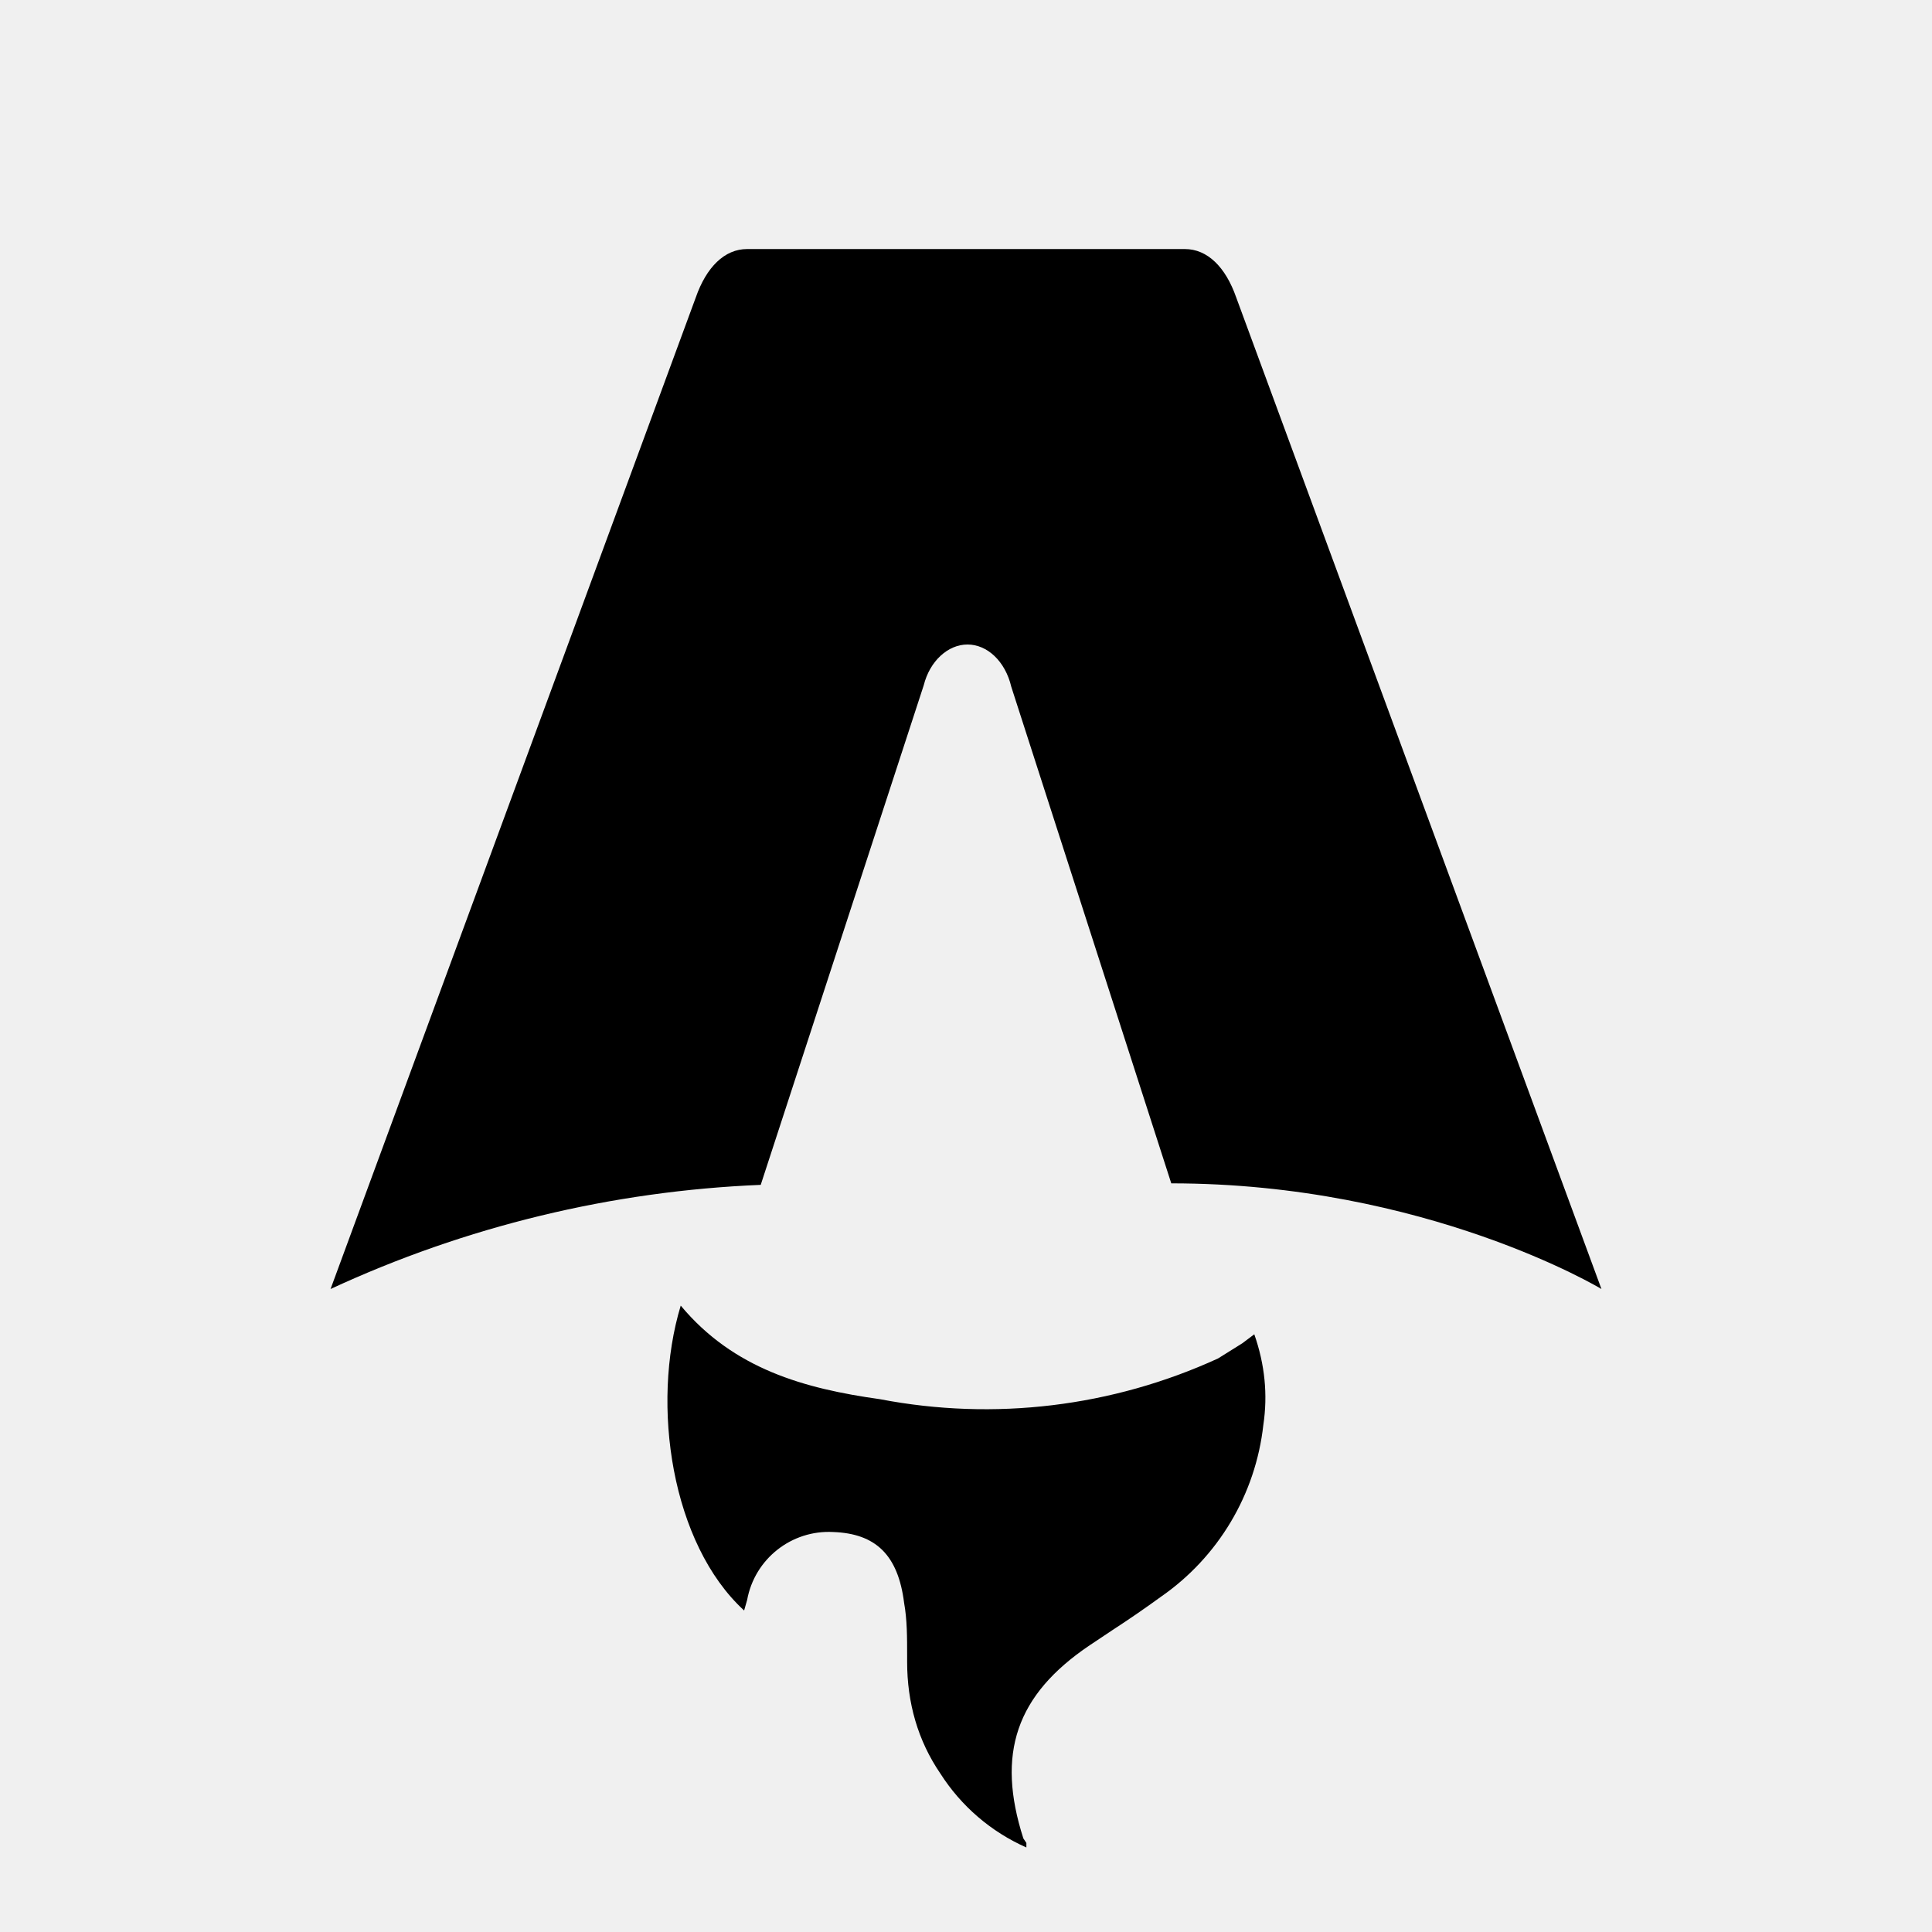
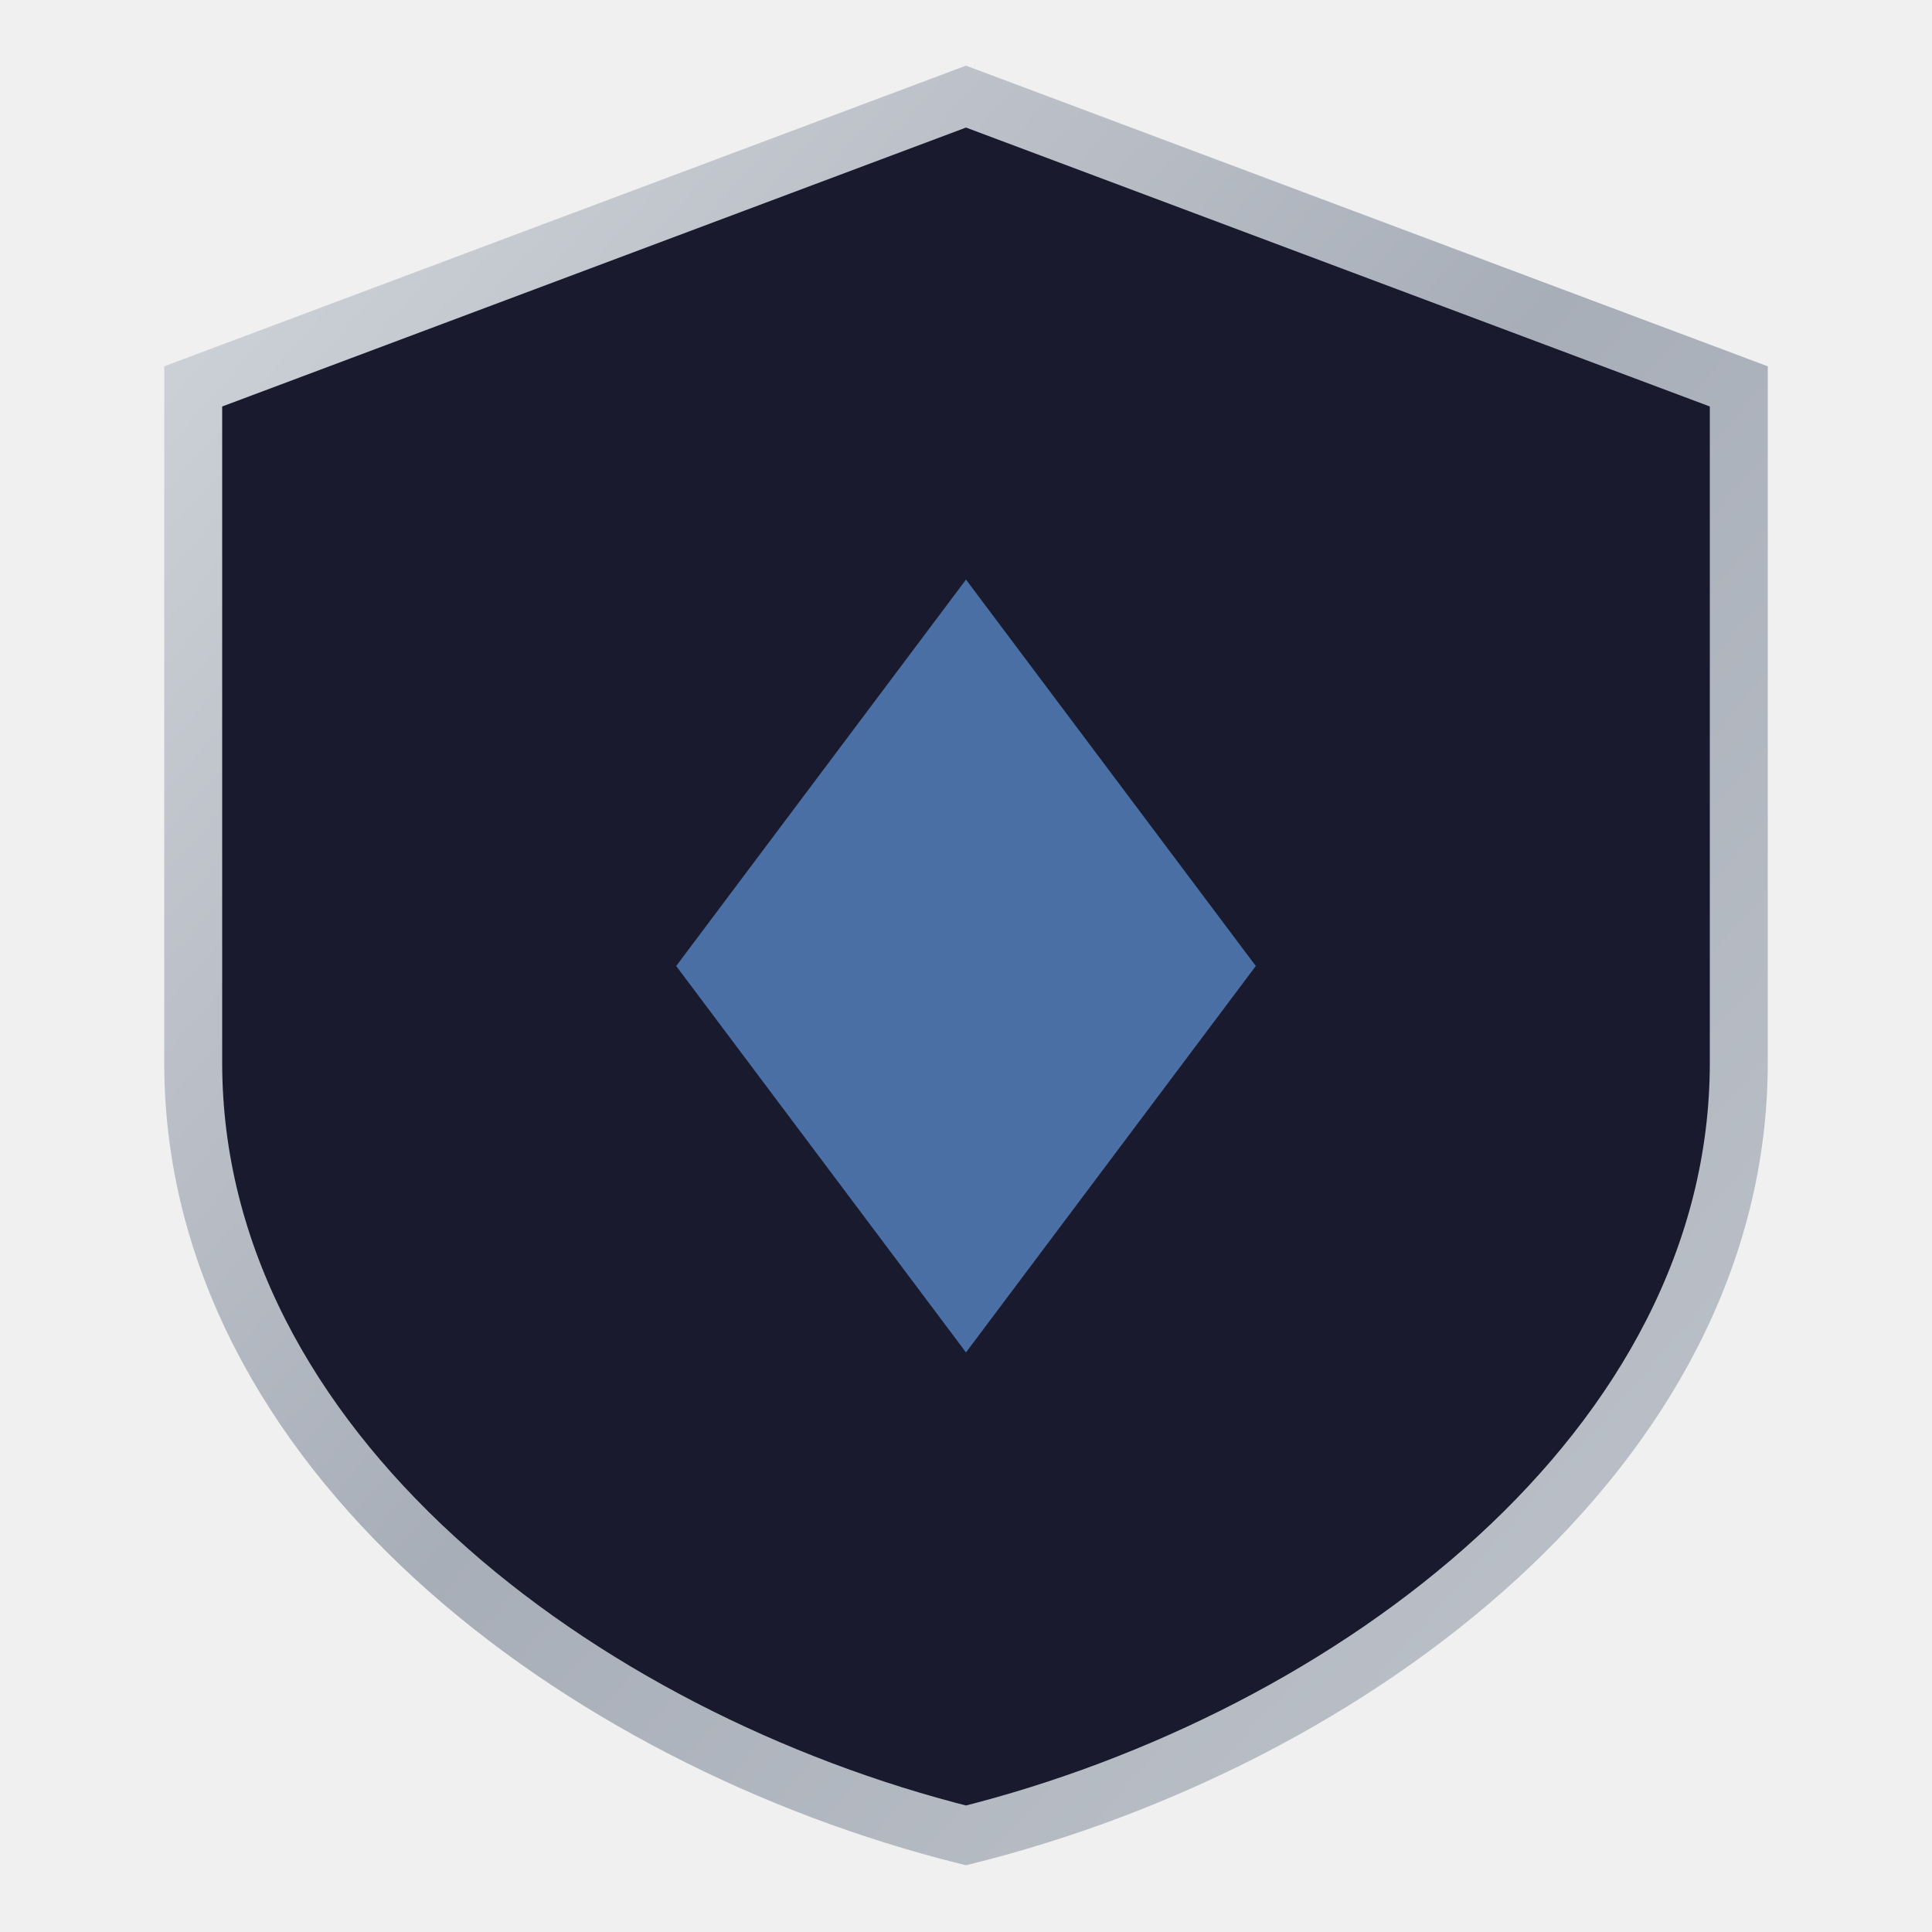
- <svg xmlns="http://www.w3.org/2000/svg" fill="none" viewBox="0 0 128 128">
-   <path d="M50.4 78.5a75.1 75.1 0 0 0-28.5 6.9l24.2-65.7c.7-2 1.9-3.2 3.4-3.2h29c1.5 0 2.7 1.2 3.4 3.2l24.2 65.7s-11.6-7-28.5-7L67 45.5c-.4-1.7-1.6-2.8-2.9-2.8-1.3 0-2.5 1.1-2.9 2.7L50.4 78.5Zm-1.1 28.2Zm-4.2-20.2c-2 6.6-.6 15.8 4.2 20.2a17.5 17.5 0 0 1 .2-.7 5.5 5.5 0 0 1 5.7-4.5c2.8.1 4.3 1.5 4.7 4.7.2 1.1.2 2.3.2 3.5v.4c0 2.7.7 5.2 2.2 7.4a13 13 0 0 0 5.7 4.9v-.3l-.2-.3c-1.8-5.6-.5-9.5 4.4-12.8l1.5-1a73 73 0 0 0 3.2-2.2 16 16 0 0 0 6.8-11.4c.3-2 .1-4-.6-6l-.8.6-1.6 1a37 37 0 0 1-22.4 2.7c-5-.7-9.7-2-13.2-6.2Z" />
-   <style>
-         path { fill: #000; }
-         @media (prefers-color-scheme: dark) {
-             path { fill: #FFF; }
-         }
-     </style>
+ <svg xmlns="http://www.w3.org/2000/svg" width="32" height="32" viewBox="0 0 100 100">
+   <defs>
+     <linearGradient id="faviconGradient" x1="0%" y1="0%" x2="100%" y2="100%">
+       <stop offset="0%" stop-color="#d1d5db" />
+       <stop offset="50%" stop-color="#a8aeb8" />
+       <stop offset="100%" stop-color="#c0c5cc" />
+     </linearGradient>
+   </defs>
+   <path d="M 50 5 L 90 20 L 90 55 C 90 75, 70 90, 50 95 C 30 90, 10 75, 10 55 L 10 20 Z" fill="#1a1a2e" stroke="url(#faviconGradient)" stroke-width="3" />
+   <path d="M 50 30 L 65 50 L 50 70 L 35 50 Z" fill="#4a6fa5" />
</svg>
